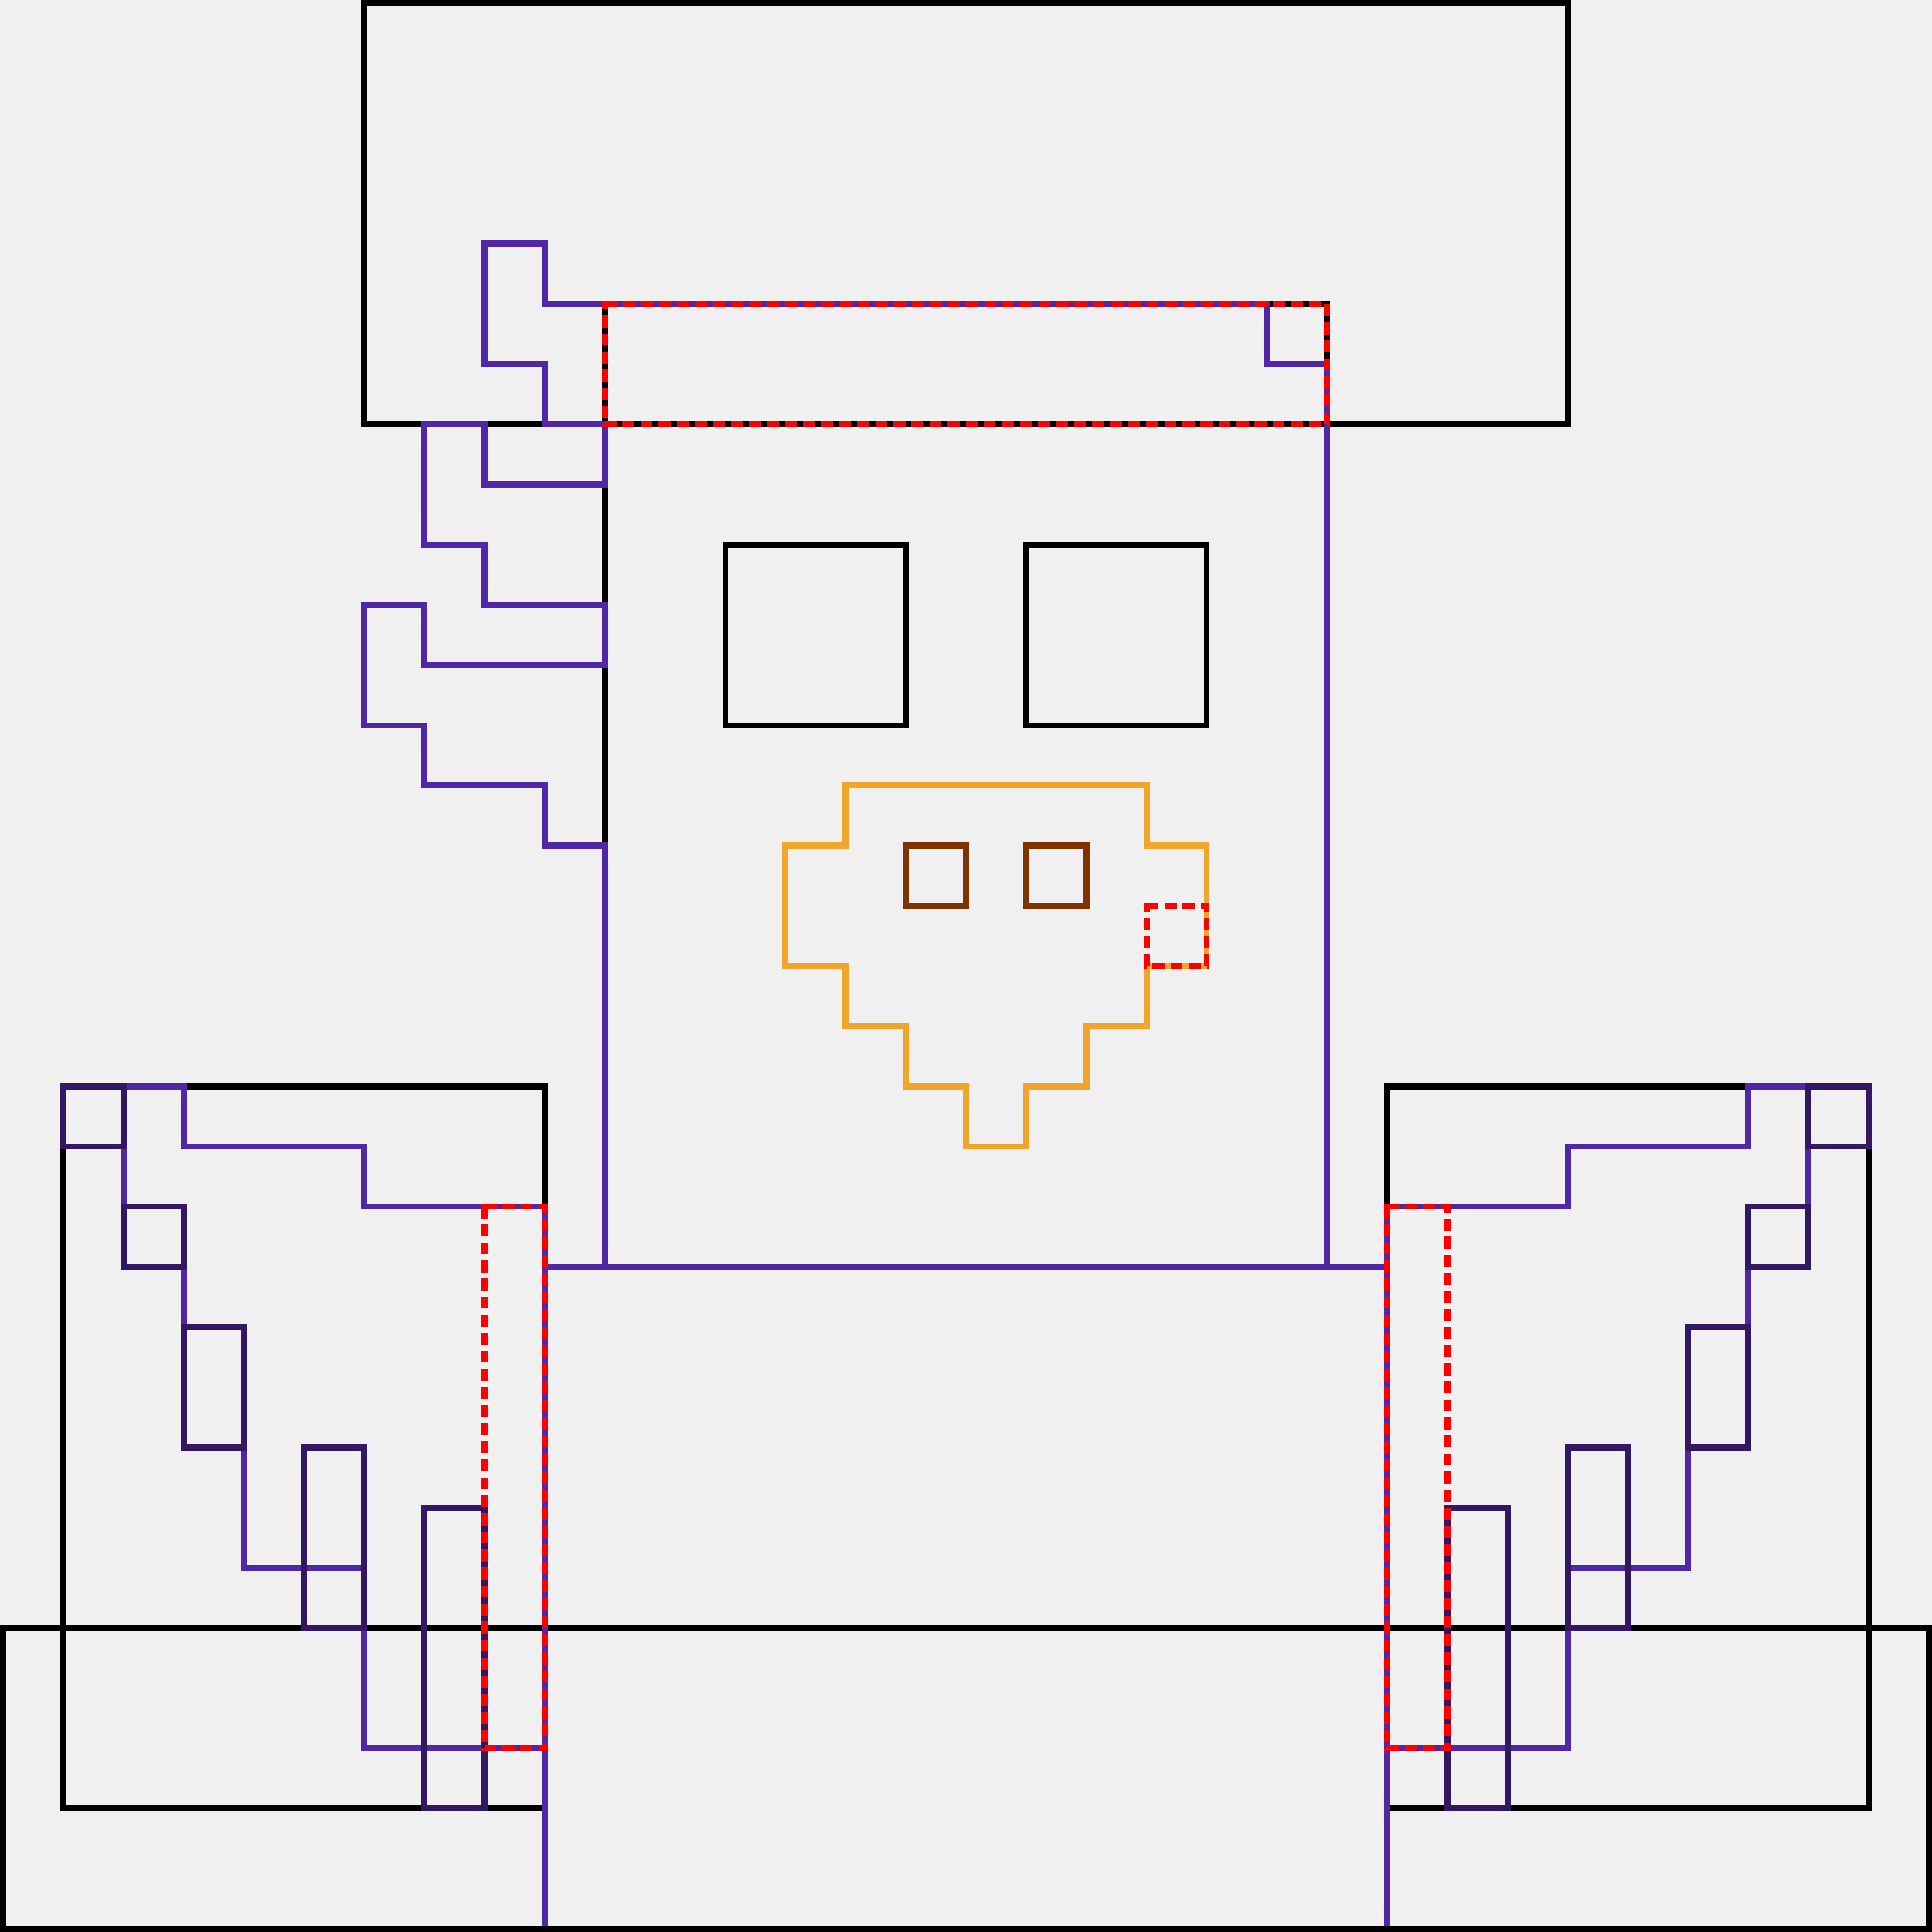
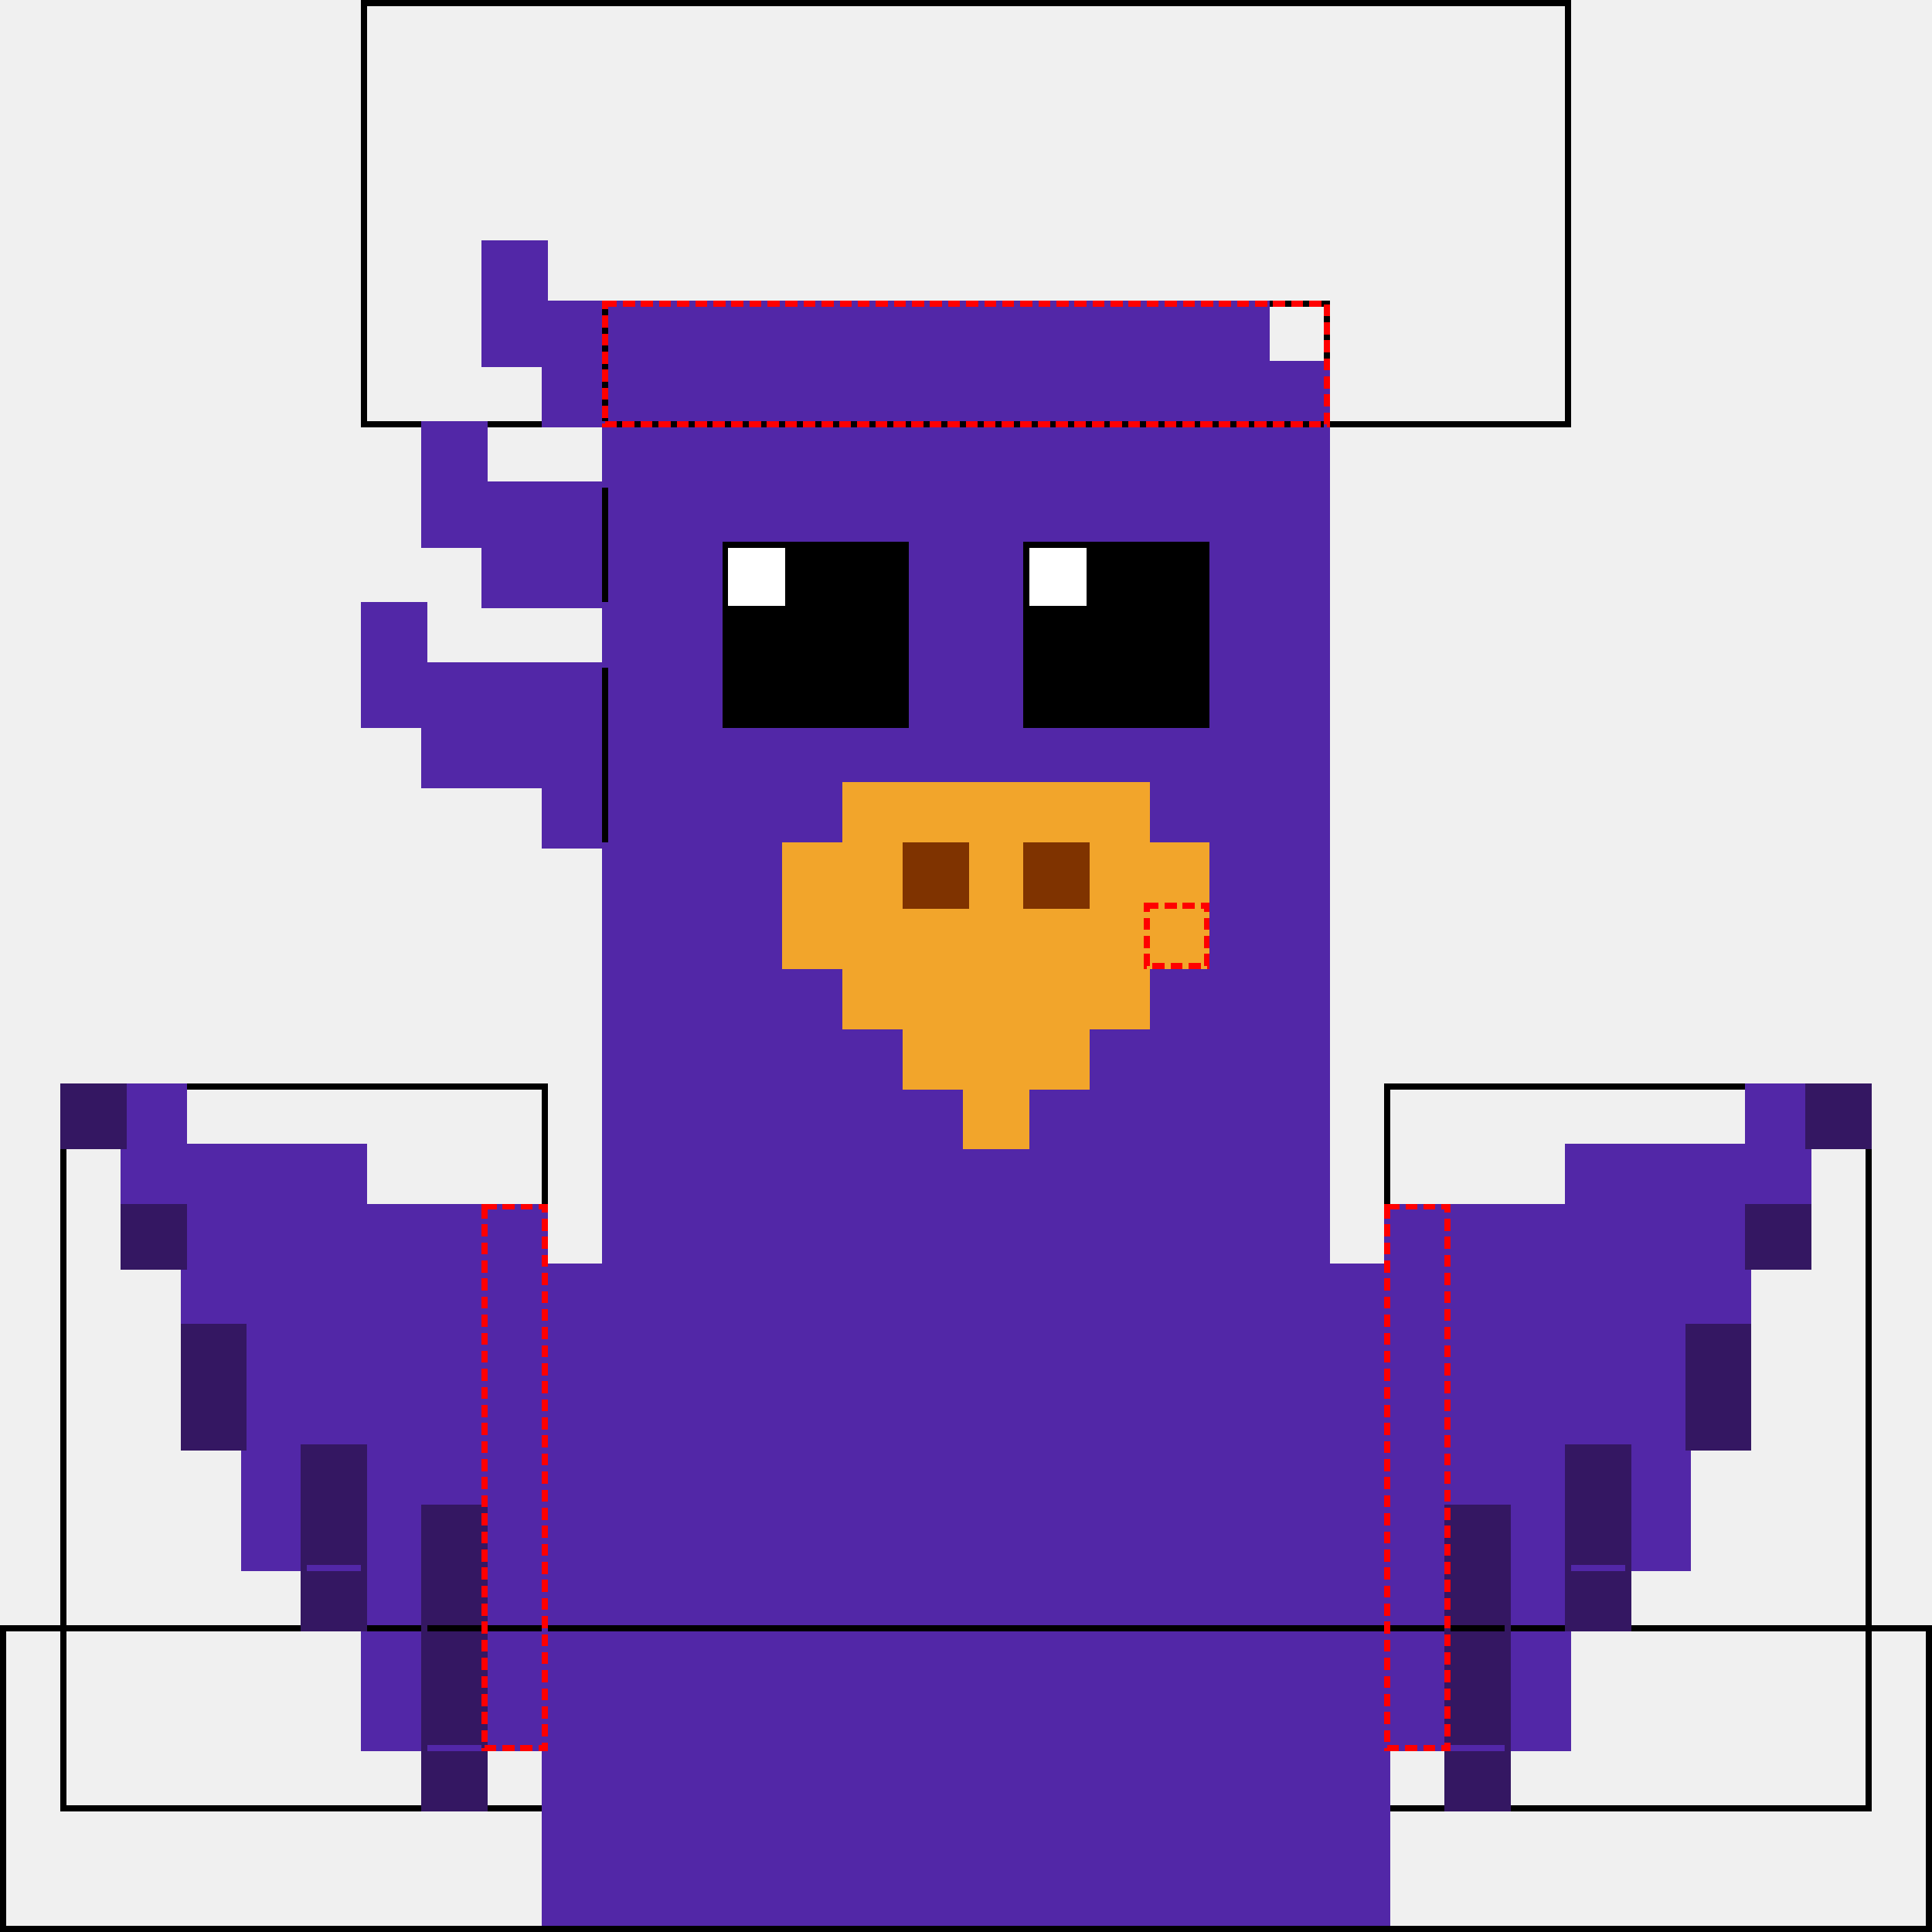
- <svg xmlns="http://www.w3.org/2000/svg" width="1000" height="1000" viewBox="0 0 264.583 264.583" version="1.1" id="svg5" shape-rendering="crispEdges">
+ <svg xmlns="http://www.w3.org/2000/svg" width="1032.077" height="1032.046" viewBox="0 0 273.07 273.062" version="1.1" id="svg5" shape-rendering="crispEdges">
  <defs id="defs2">
    <linearGradient id="linearGradient851">
      <stop style="stop-color:#000000;stop-opacity:1;" offset="0" id="stop849" />
    </linearGradient>
  </defs>
-   <g id="g9692" style="display:inline" transform="matrix(3.333333,0,0,3.571321,-8.819443,-32.50609)">
-     <rect style="display:none;fill:#5227a7;fill-opacity:1;fill-rule:evenodd;stroke-width:0.239;stroke-miterlimit:4;stroke-dasharray:none" id="rect932" width="34.616" height="25.386" x="25.025" y="57.682" />
-     <g id="g9808" style="display:none" transform="matrix(0.9368705,0,0,0.875997,2.722165,9.177692)">
+   <g id="g9692" style="display:inline" transform="matrix(3.215,0,0,3.215,0.4335235,0.604943)">
+     <rect style="display:inline;fill:#5227a7;fill-opacity:1;fill-rule:evenodd;stroke-width:0.265;stroke-miterlimit:4;stroke-dasharray:none" id="rect932" width="37.042" height="29.104" x="23.813" y="55.562" />
+     <g id="g9808" style="display:inline">
      <path id="rect4991" style="fill:#5227a7;fill-opacity:1;fill-rule:evenodd;stroke-width:0.265" d="M 21.167,10.583 V 15.875 H 23.812 v 2.646 h 2.646 v 2.646 H 21.167 V 18.521 H 18.521 V 23.812 h 2.646 v 2.646 h 5.292 v 2.646 H 23.812 18.521 V 26.458 H 15.875 V 31.75 h 2.646 v 2.646 H 23.812 v 2.646 h 2.646 V 55.562 H 55.562 58.208 V 15.875 H 55.562 V 13.229 H 26.458 23.812 v -2.646 z" />
      <path id="rect12380" style="fill:#000000;fill-opacity:1;fill-rule:evenodd;stroke-width:0.265" d="M 31.75,23.812 V 31.75 h 7.938 v -7.938 z m 13.229,0 V 31.75 h 7.938 v -7.938 z" />
      <path id="rect12382" style="fill:#ffffff;fill-opacity:1;fill-rule:evenodd;stroke-width:0.265" d="m 31.75,23.812 v 2.646 h 2.646 V 23.812 Z m 13.229,0 v 2.646 H 47.625 V 23.812 Z" />
      <path id="rect8494" style="fill:#f2a52b;fill-opacity:1;fill-rule:evenodd;stroke-width:0.265" d="m 37.042,34.396 v 2.646 h -2.646 v 5.292 h 2.646 v 2.646 h 2.646 v 2.646 h 2.646 v 2.646 h 2.646 V 47.625 H 47.625 v -2.646 h 2.646 v -2.646 h 2.646 v -5.292 h -2.646 v -2.646 z" />
      <path id="rect12247" style="fill:#7f3300;fill-opacity:1;fill-rule:evenodd;stroke-width:0.265" d="m 39.688,37.042 v 2.646 h 2.646 v -2.646 z m 5.292,0 v 2.646 H 47.625 v -2.646 z" />
    </g>
-     <g id="g9649" style="display:none" transform="matrix(0.9220128,0,0,0.8644576,2.947356,9.721341)">
+     <g id="g9649" style="display:inline">
      <path id="rect5538" style="fill:#5227a7;fill-opacity:1;fill-rule:evenodd;stroke-width:0.265" d="m 5.292,47.625 v 5.292 h 2.646 v 5.292 H 10.583 V 68.792 H 15.875 v 7.938 h 7.938 v -23.812 H 15.875 V 50.271 H 10.583 7.938 v -2.646 z" />
      <path id="rect24380" style="fill:#341762;fill-opacity:1;fill-rule:evenodd;stroke-width:0.265" d="m 2.646,47.625 v 2.646 h 2.646 v -2.646 z m 2.646,5.292 v 2.646 h 2.646 v -2.646 z m 2.646,5.292 v 5.292 h 2.646 v -5.292 z m 5.292,5.292 v 7.938 H 15.875 v -7.938 z m 5.292,2.646 v 13.229 h 2.646 V 66.146 Z" />
    </g>
-     <g id="g9649-9" transform="matrix(-0.9212277,0,0,0.860154,81.73257,10.06304)" style="display:none">
+     <g id="g9649-9" transform="matrix(-1,0,0,1,84.66666,5e-7)" style="display:inline">
      <path id="rect5538-9" style="fill:#5227a7;fill-opacity:1;fill-rule:evenodd;stroke-width:0.265" d="m 5.292,47.625 v 5.292 h 2.646 v 5.292 H 10.583 V 68.792 H 15.875 v 7.938 h 7.938 v -23.812 H 15.875 V 50.271 H 10.583 7.938 v -2.646 z" />
      <path id="rect24380-0" style="fill:#341762;fill-opacity:1;fill-rule:evenodd;stroke-width:0.265" d="m 2.646,47.625 v 2.646 h 2.646 v -2.646 z m 2.646,5.292 v 2.646 h 2.646 v -2.646 z m 2.646,5.292 v 5.292 h 2.646 v -5.292 z m 5.292,5.292 v 7.938 H 15.875 v -7.938 z m 5.292,2.646 v 13.229 h 2.646 V 66.146 Z" />
    </g>
    <g id="g9971" style="display:inline">
-       <g id="g10022" transform="matrix(0.928,0,0,0.8777843,-1.587497,25.13498)" style="display:none">
+       <g id="g10022" transform="translate(-5.291667,18.52083)" style="display:none">
        <path id="rect10215" style="fill:#b3b3b3;fill-opacity:1;fill-rule:evenodd;stroke-width:0.265" d="m 74.083,21.167 v 2.646 h -2.646 v 2.646 h -5.292 v 13.229 h 2.646 v 7.937 h 2.646 v 5.292 h 2.646 v 5.292 h 2.646 v 2.646 h 2.646 v -2.646 h 2.646 v -5.292 h 2.646 v -5.292 h 2.646 v -7.937 h 2.646 V 26.458 h -5.292 v -2.646 h -2.646 v -2.646 z" />
        <path id="rect10251" style="fill:#404040;fill-opacity:1;fill-rule:evenodd;stroke-width:0.265" d="m 71.437,29.104 v 15.875 h 5.292 5.292 V 42.333 H 76.729 V 31.75 h 5.292 v -2.646 h -5.292 z m 10.583,2.646 v 10.583 h 2.646 V 31.75 Z" />
      </g>
-       <g id="g9945" transform="matrix(0.9314286,0,0,0.8719961,-1.814284,-20.57315)" style="display:none">
+       <g id="g9945" transform="translate(-5.291666,-34.39583)" style="display:none">
        <path id="rect9220" style="fill:#000000;fill-opacity:1;fill-rule:evenodd;stroke-width:0.265" d="M 29.104,34.396 V 47.625 H 66.146 V 34.396 Z m -7.938,15.875 v 2.646 h 52.917 v -2.646 z" />
        <path id="rect9496" style="fill:#ff0000;fill-rule:evenodd;stroke-width:0.265" d="m 29.104,47.625 h 37.042 v 2.646 H 29.104 Z" />
      </g>
-       <g id="g10302" transform="matrix(0.9386803,0,0,0.9753712,-9.744081,-3.537154)" style="display:none">
+       <g id="g10302" transform="translate(-13.22917,-10.58333)" style="display:none">
        <path id="rect13356" style="fill:#ffffff;fill-opacity:1;fill-rule:evenodd;stroke-width:0.265" d="m 50.271,13.229 v 7.938 h 7.938 v -7.938 z m -10.583,7.938 v 7.938 h 7.938 v -7.938 z m 23.812,0 v 7.938 h 7.938 v -7.938 z M 29.104,31.75 v 7.938 h 7.938 V 31.75 Z m 7.938,13.229 v 7.938 h 7.938 v -7.938 z m -10.583,7.938 v 7.938 h 7.938 v -7.938 z" />
        <path id="rect14106" style="fill:#666666;fill-opacity:1;fill-rule:evenodd;stroke-width:0.265" d="m 58.208,13.229 v 7.938 h 7.938 v -7.938 z m -23.812,2.646 V 23.812 h 7.938 v -7.937 z m 13.229,5.292 v 7.938 h 7.938 v -7.938 z m -10.583,7.938 v 7.938 h 7.938 v -7.938 z M 26.458,39.688 v 7.938 h 7.938 v -7.938 z m 7.938,13.229 v 7.938 h 7.938 v -7.938 z" />
        <path id="rect13380" style="fill:#b3b3b3;fill-opacity:1;fill-rule:evenodd;stroke-width:0.265" d="m 42.333,13.229 v 7.938 h 7.938 v -7.938 z m 13.229,7.938 v 7.938 h 7.938 v -7.938 z M 31.75,23.812 V 31.75 h 7.938 v -7.938 z m 2.646,13.229 v 7.938 h 7.938 v -7.938 z m -5.292,23.812 v 7.938 h 7.938 v -7.938 z" />
        <rect style="fill:#d9d9d9;fill-opacity:1;fill-rule:evenodd;stroke-width:0.265" id="rect13668" width="7.938" height="7.938" x="29.104" y="44.979" />
        <path id="rect14154" style="fill:#808080;fill-opacity:1;fill-rule:evenodd;stroke-width:0.265" d="m 66.146,15.875 v 5.292 h 2.646 V 15.875 Z M 31.75,18.521 V 23.812 h 2.646 v -5.292 z m -2.646,7.938 V 31.75 h 2.646 v -5.292 z m 15.875,2.646 V 31.75 h 5.292 v -2.646 z m 15.875,0 V 31.75 h 5.292 V 29.104 Z M 26.458,34.396 V 39.688 h 2.646 V 34.396 Z M 31.75,47.625 v 2.646 h 2.646 V 47.625 Z" />
        <path id="rect14238" style="fill:#ffffff;fill-opacity:1;fill-rule:evenodd;stroke-width:0.265" d="m 60.854,15.875 v 2.646 h 2.646 v -2.646 z m -23.812,2.646 v 2.646 h 2.646 V 18.521 Z M 50.271,23.812 v 2.646 h 2.646 V 23.812 Z M 39.687,31.75 v 2.646 h 2.646 V 31.75 Z M 29.104,42.333 v 2.646 h 2.646 v -2.646 z m 7.938,13.229 v 2.646 h 2.646 V 55.562 Z" />
        <path id="rect14270" style="fill:#b3b3b3;fill-opacity:1;fill-rule:evenodd;stroke-width:0.265" d="m 52.917,15.875 v 2.646 h 2.646 V 15.875 Z M 42.333,23.812 v 2.646 h 2.646 V 23.812 Z m 23.812,0 v 2.646 h 2.646 V 23.812 Z M 31.75,34.396 v 2.646 h 2.646 v -2.646 z m 7.938,13.229 v 2.646 h 2.646 V 47.625 Z m -10.583,7.938 v 2.646 h 2.646 V 55.562 Z" />
        <path id="rect14428" style="fill:#666666;fill-opacity:1;fill-rule:evenodd;stroke-width:0.265" d="m 44.979,15.875 v 2.646 h 2.646 V 15.875 Z M 58.208,23.812 v 2.646 h 2.646 V 23.812 Z m -23.812,2.646 v 2.646 h 2.646 V 26.458 Z M 37.042,39.688 v 2.646 h 2.646 V 39.688 Z M 31.75,63.5 v 2.646 h 2.646 V 63.5 Z" />
      </g>
-       <g id="g10059" transform="matrix(0.9455813,0,0,0.8756921,4.763059,9.154068)" style="display:none">
+       <g id="g10059" transform="translate(2.645831)" style="display:none">
        <path id="rect11190" style="fill:#ffd800;fill-opacity:1;fill-rule:evenodd;stroke-width:0.265" d="M 39.688,21.167 V 23.812 31.75 34.396 H 52.917 V 31.75 23.812 21.167 Z m 13.229,13.229 v 2.646 H 55.562 v -2.646 z m 2.646,2.646 v 18.521 h 2.646 V 37.042 Z m 0,18.521 h -2.646 v 2.646 H 55.562 Z m -2.646,2.646 h -2.646 v 2.646 h 2.646 z M 42.333,23.812 h 7.937 V 31.75 h -7.937 z" />
        <path id="rect11220" style="fill:#00ebff;fill-opacity:0.5;fill-rule:evenodd;stroke-width:0.265" d="m 42.333,23.812 h 7.938 V 31.75 h -7.938 z" />
      </g>
-       <g id="g9963" transform="matrix(0.9098182,0,0,0.8631214,18.53238,2.860391)" style="display:none">
+       <g id="g9963" transform="translate(15.875,-7.937501)" style="display:none">
        <path id="rect5385" style="fill:#7f3300;fill-opacity:1;fill-rule:evenodd;stroke-width:0.265" d="m 52.917,44.979 v 5.292 H 47.625 v 2.646 H 44.979 V 50.271 H 39.688 V 47.625 h -5.292 v 2.646 h 2.646 v 2.646 h 5.292 V 55.562 h 10.583 v -2.646 h 5.292 v -2.646 h 2.646 v -5.292 z" />
        <path id="rect5249" style="fill:#ffffff;fill-opacity:0.67;fill-rule:evenodd;stroke-width:0.265" d="m 50.271,26.458 v 2.646 5.292 h 2.646 2.646 2.646 v -7.938 H 55.562 Z m 7.938,7.938 V 39.688 H 63.5 V 34.396 Z M 52.917,29.104 H 55.562 V 31.75 h -2.646 z m 0,10.583 v 2.646 H 55.562 V 39.688 Z" />
      </g>
-       <g id="g10527" transform="matrix(0.9353647,0,0,0.9353647,-2.139824,28.15245)" style="display:none">
+       <g id="g10527" transform="translate(-5.291666,23.8125)" style="display:none">
        <path id="rect5608" style="fill:#ffd800;fill-opacity:1;fill-rule:evenodd;stroke-width:0.265" d="m 29.104,29.104 v 2.646 2.646 H 31.75 v 2.646 h 5.292 V 34.396 H 34.396 V 31.75 H 31.75 v -2.646 z m 7.938,7.938 v 2.646 H 39.688 v -2.646 z m 2.646,2.646 v 2.646 h 2.646 v 2.646 H 39.688 v 7.937 h 2.646 v 2.646 h 10.583 v -2.646 h 2.646 v -7.937 h -2.646 v -2.646 h 2.646 v -2.646 h -5.292 v 2.646 h -5.292 v -2.646 z m 15.875,0 h 2.646 v -2.646 h -2.646 z m 2.646,-2.646 h 5.292 v -2.646 h 2.646 v -2.646 -2.646 h -2.646 v 2.646 h -2.646 v 2.646 h -2.646 z" />
        <path id="rect5758" style="fill:#ffe97f;fill-opacity:1;fill-rule:evenodd;stroke-width:0.265" d="m 44.979,44.979 v 5.292 2.646 H 47.625 v -2.646 h 2.646 v -5.292 z" />
      </g>
-       <g id="g9994" transform="matrix(0.9381476,0,0,0.9485044,-32.15017,14.90696)" style="display:none">
+       <g id="g9994" transform="translate(-37.04167,13.22917)" style="display:none">
        <path id="rect11719" style="fill:#7f3300;fill-opacity:1;fill-rule:evenodd;stroke-width:0.265" d="m 37.042,15.875 v 10.583 h 7.938 v 18.521 h 5.292 V 26.458 h 7.938 v -2.646 h 2.646 v -5.292 h -2.646 v -2.646 h -7.938 -5.292 z" />
        <path id="rect11747" style="fill:#ffd800;fill-opacity:1;fill-rule:evenodd;stroke-width:0.265" d="m 39.687,15.875 v 10.583 h 2.646 V 15.875 Z m 13.229,0 v 10.583 h 2.646 V 15.875 Z" />
      </g>
    </g>
  </g>
-   <g id="g4226" style="display:inline" transform="matrix(3.115078,0,0,3.115078,0.4200495,0.4120983)">
+   <g id="g4226" style="display:inline" transform="matrix(3.215,0,0,3.215,0.4335235,0.4253172)">
    <rect style="display:inline;fill:none;fill-rule:evenodd;stroke:#000000;stroke-width:0.265;stroke-miterlimit:4;stroke-dasharray:none;stroke-opacity:1" id="rect847" width="37.042" height="29.104" x="23.812" y="55.562" />
    <rect style="fill:none;fill-rule:evenodd;stroke:#000000;stroke-width:0.265;stroke-miterlimit:4;stroke-dasharray:none;stroke-opacity:1" id="rect3027" width="31.75" height="42.333" x="26.458" y="13.229" />
    <rect style="display:inline;fill:none;fill-rule:evenodd;stroke:#000000;stroke-width:0.27;stroke-miterlimit:4;stroke-dasharray:none;stroke-opacity:1" id="rect2357" width="84.667" height="13.229" x="7.1054274e-15" y="71.438" />
    <rect style="fill:none;fill-rule:evenodd;stroke:#000000;stroke-width:0.265;stroke-miterlimit:4;stroke-dasharray:none;stroke-dashoffset:0;stroke-opacity:1" id="rect2071" width="21.167" height="31.75" x="2.646" y="47.625" />
    <rect style="display:inline;fill:none;fill-rule:evenodd;stroke:#000000;stroke-width:0.265;stroke-miterlimit:4;stroke-dasharray:none;stroke-dashoffset:0;stroke-opacity:1" id="rect2071-6" width="21.167" height="31.75" x="60.854" y="47.625" />
    <rect style="fill:none;fill-rule:evenodd;stroke:#000000;stroke-width:0.265;stroke-miterlimit:4;stroke-dasharray:none;stroke-opacity:1" id="rect1675" width="52.917" height="18.521" x="15.875" y="0" />
    <g id="g2369" style="display:inline">
      <path id="path2359" style="fill:none;fill-opacity:1;fill-rule:evenodd;stroke:#5227a7;stroke-width:0.265;stroke-miterlimit:4;stroke-dasharray:none;stroke-opacity:1" d="M 21.167,10.583 V 15.875 H 23.812 v 2.646 h 2.646 v 2.646 H 21.167 V 18.521 H 18.521 V 23.812 h 2.646 v 2.646 h 5.292 v 2.646 H 23.812 18.521 V 26.458 H 15.875 V 31.75 h 2.646 v 2.646 H 23.812 v 2.646 h 2.646 V 55.562 H 55.562 58.208 V 15.875 H 55.562 V 13.229 H 26.458 23.812 v -2.646 z" />
      <path id="path2361" style="fill:none;fill-opacity:1;fill-rule:evenodd;stroke:#000000;stroke-width:0.265;stroke-miterlimit:4;stroke-dasharray:none;stroke-opacity:1" d="M 31.75,23.812 V 31.75 h 7.938 v -7.938 z m 13.229,0 V 31.75 h 7.938 v -7.938 z" />
      <path id="path2365" style="fill:none;fill-opacity:1;fill-rule:evenodd;stroke:#f2a52b;stroke-width:0.265;stroke-miterlimit:4;stroke-dasharray:none;stroke-opacity:1" d="m 37.042,34.396 v 2.646 h -2.646 v 5.292 h 2.646 v 2.646 h 2.646 v 2.646 h 2.646 v 2.646 h 2.646 V 47.625 H 47.625 v -2.646 h 2.646 v -2.646 h 2.646 v -5.292 h -2.646 v -2.646 z" />
      <path id="path2367" style="fill:none;fill-opacity:1;fill-rule:evenodd;stroke:#7f3300;stroke-width:0.265;stroke-miterlimit:4;stroke-dasharray:none;stroke-opacity:1" d="m 39.688,37.042 v 2.646 h 2.646 v -2.646 z m 5.292,0 v 2.646 H 47.625 v -2.646 z" />
    </g>
    <rect style="display:inline;fill:none;fill-rule:evenodd;stroke:#5227a7;stroke-width:0.265;stroke-miterlimit:4;stroke-dasharray:none;stroke-opacity:1" id="rect3028" width="37.042" height="29.104" x="23.812" y="55.562" />
    <rect style="display:inline;fill:none;fill-rule:evenodd;stroke:#000000;stroke-width:0.27;stroke-miterlimit:4;stroke-dasharray:none;stroke-opacity:1" id="rect3048" width="84.667" height="13.229" x="7.1054274e-15" y="71.438" />
    <g id="g3013" style="display:inline">
      <path id="path3009" style="fill:none;fill-opacity:1;fill-rule:evenodd;stroke:#5227a7;stroke-width:0.265;stroke-opacity:1" d="m 5.292,47.625 v 5.292 h 2.646 v 5.292 H 10.583 V 68.792 H 15.875 v 7.938 h 7.938 v -23.812 H 15.875 V 50.271 H 10.583 7.938 v -2.646 z" />
      <path id="path3011" style="fill:none;fill-opacity:1;fill-rule:evenodd;stroke:#341762;stroke-width:0.265;stroke-opacity:1" d="m 2.646,47.625 v 2.646 h 2.646 v -2.646 z m 2.646,5.292 v 2.646 h 2.646 v -2.646 z m 2.646,5.292 v 5.292 h 2.646 v -5.292 z m 5.292,5.292 v 7.938 H 15.875 v -7.938 z m 5.292,2.646 v 13.229 h 2.646 V 66.146 Z" />
    </g>
    <g id="g3019" transform="matrix(-1,0,0,1,84.66666,5e-7)" style="display:inline">
      <path id="path3015" style="fill:none;fill-opacity:1;fill-rule:evenodd;stroke:#5227a7;stroke-width:0.265;stroke-opacity:1" d="m 5.292,47.625 v 5.292 h 2.646 v 5.292 H 10.583 V 68.792 H 15.875 v 7.938 h 7.938 v -23.812 H 15.875 V 50.271 H 10.583 7.938 v -2.646 z" />
      <path id="path3017" style="fill:none;fill-opacity:1;fill-rule:evenodd;stroke:#341762;stroke-width:0.265;stroke-opacity:1" d="m 2.646,47.625 v 2.646 h 2.646 v -2.646 z m 2.646,5.292 v 2.646 h 2.646 v -2.646 z m 2.646,5.292 v 5.292 h 2.646 v -5.292 z m 5.292,5.292 v 7.938 H 15.875 v -7.938 z m 5.292,2.646 v 13.229 h 2.646 V 66.146 Z" />
    </g>
    <rect style="fill:none;fill-rule:evenodd;stroke:#ff0000;stroke-width:0.265;stroke-miterlimit:4;stroke-dasharray:0.529, 0.265;stroke-dashoffset:0;stroke-opacity:1" id="rect3561" width="31.75" height="5.292" x="26.458" y="13.229" />
    <rect style="fill:none;fill-rule:evenodd;stroke:#ff0000;stroke-width:0.265;stroke-miterlimit:4;stroke-dasharray:0.529, 0.265;stroke-dashoffset:0;stroke-opacity:1" id="rect3675" width="2.646" height="2.646" x="50.271" y="39.688" />
    <rect style="fill:none;fill-rule:evenodd;stroke:#ff0000;stroke-width:0.265;stroke-miterlimit:4;stroke-dasharray:0.529, 0.265;stroke-dashoffset:0;stroke-opacity:1" id="rect4025" width="2.646" height="23.812" x="21.167" y="52.917" />
    <rect style="fill:none;fill-rule:evenodd;stroke:#ff0000;stroke-width:0.265;stroke-miterlimit:4;stroke-dasharray:0.529, 0.265;stroke-dashoffset:0;stroke-opacity:1" id="rect4025-6" width="2.646" height="23.812" x="60.854" y="52.917" />
  </g>
</svg>
